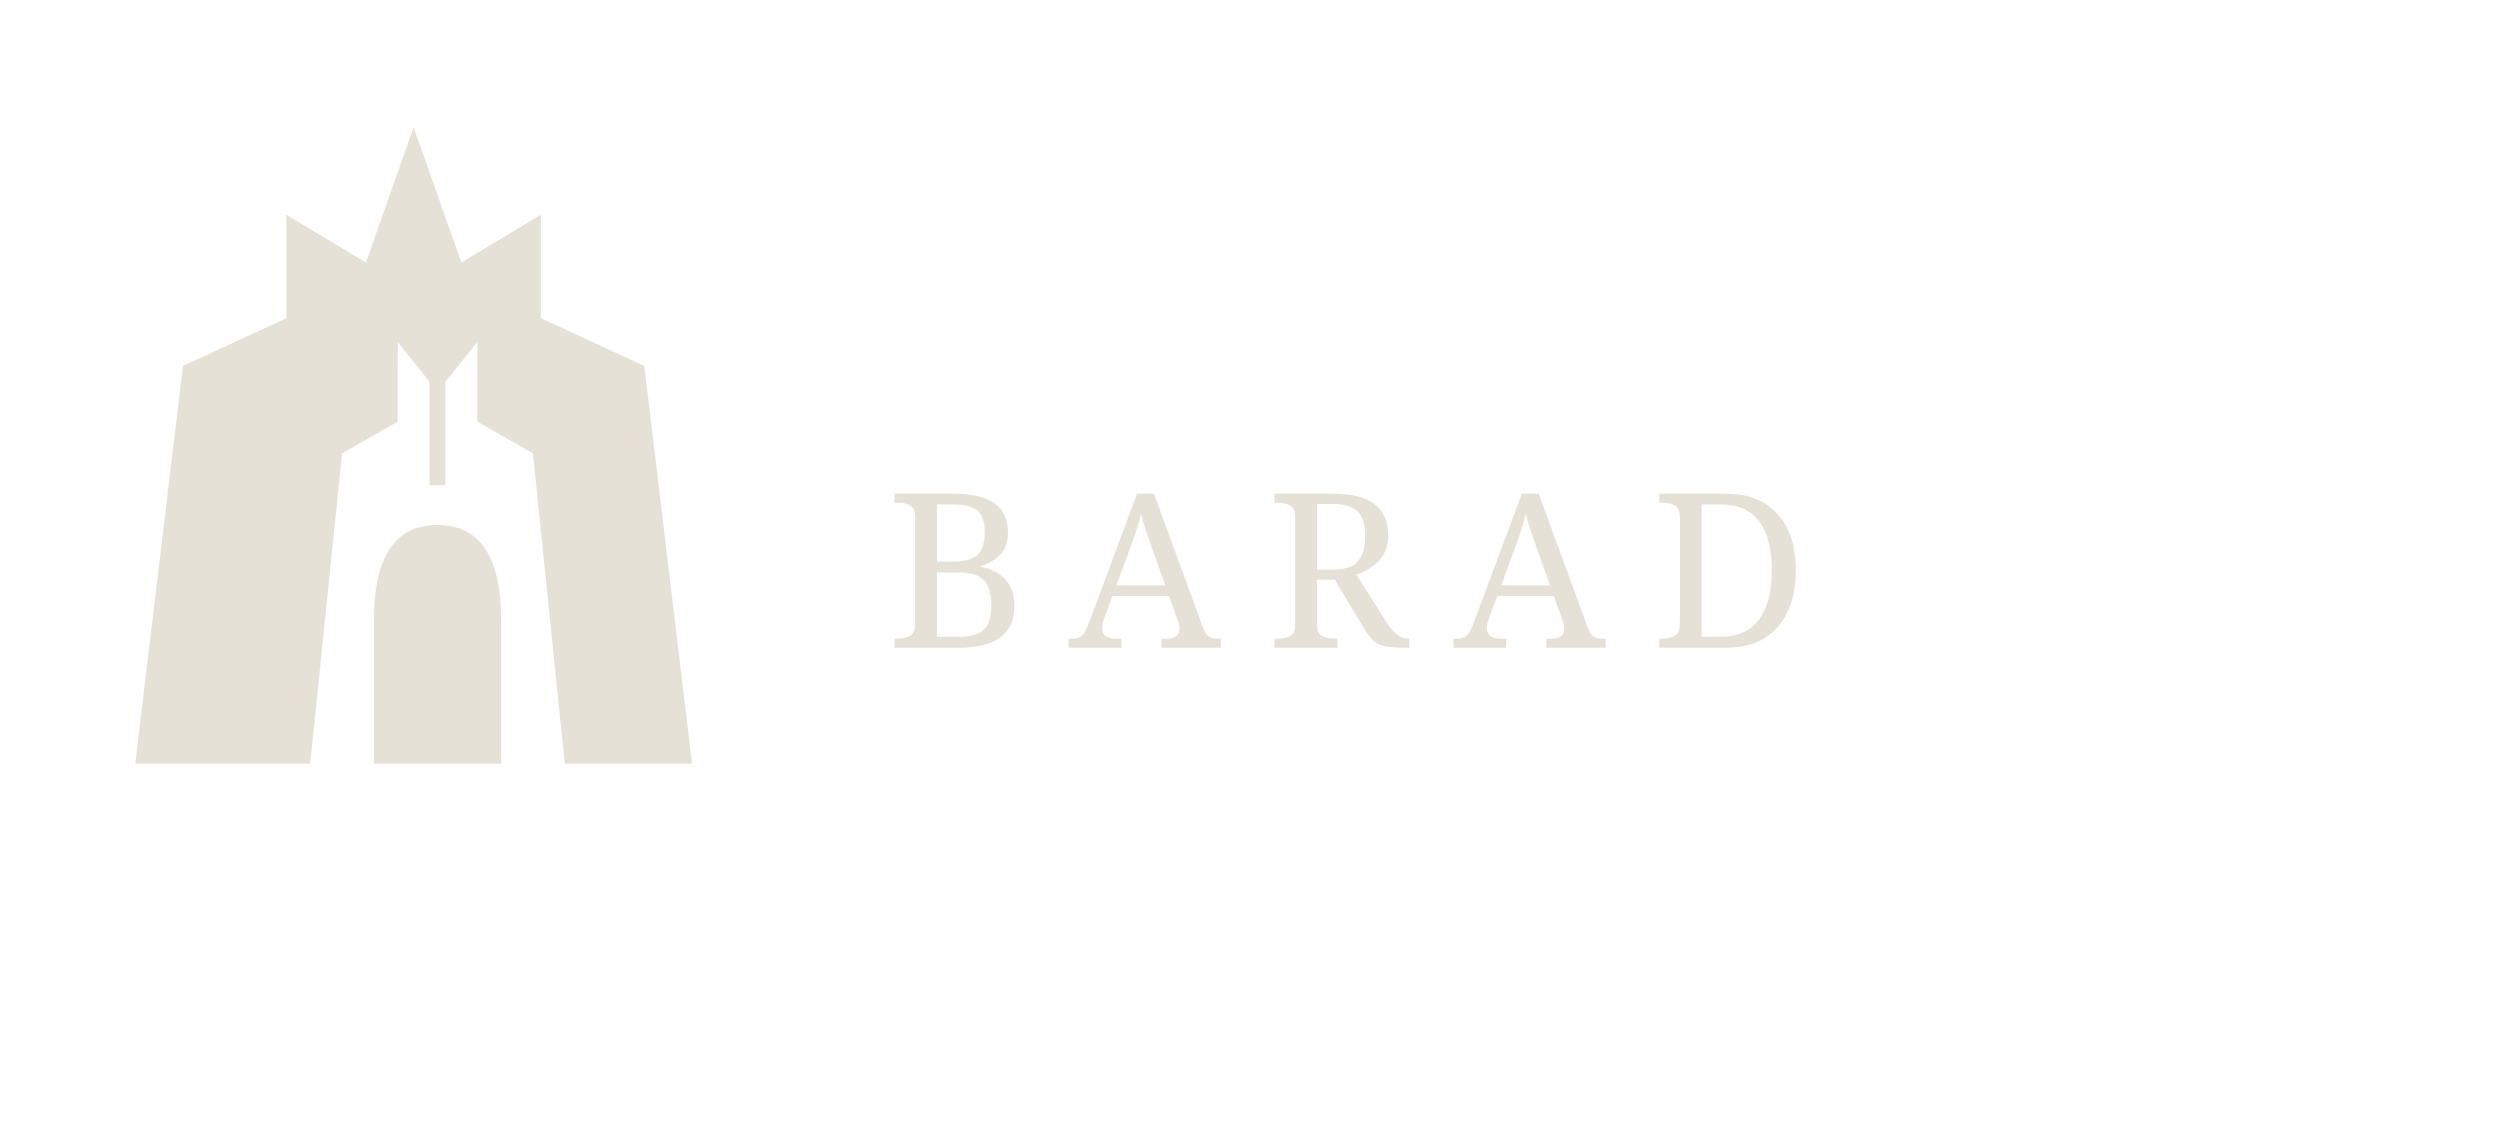
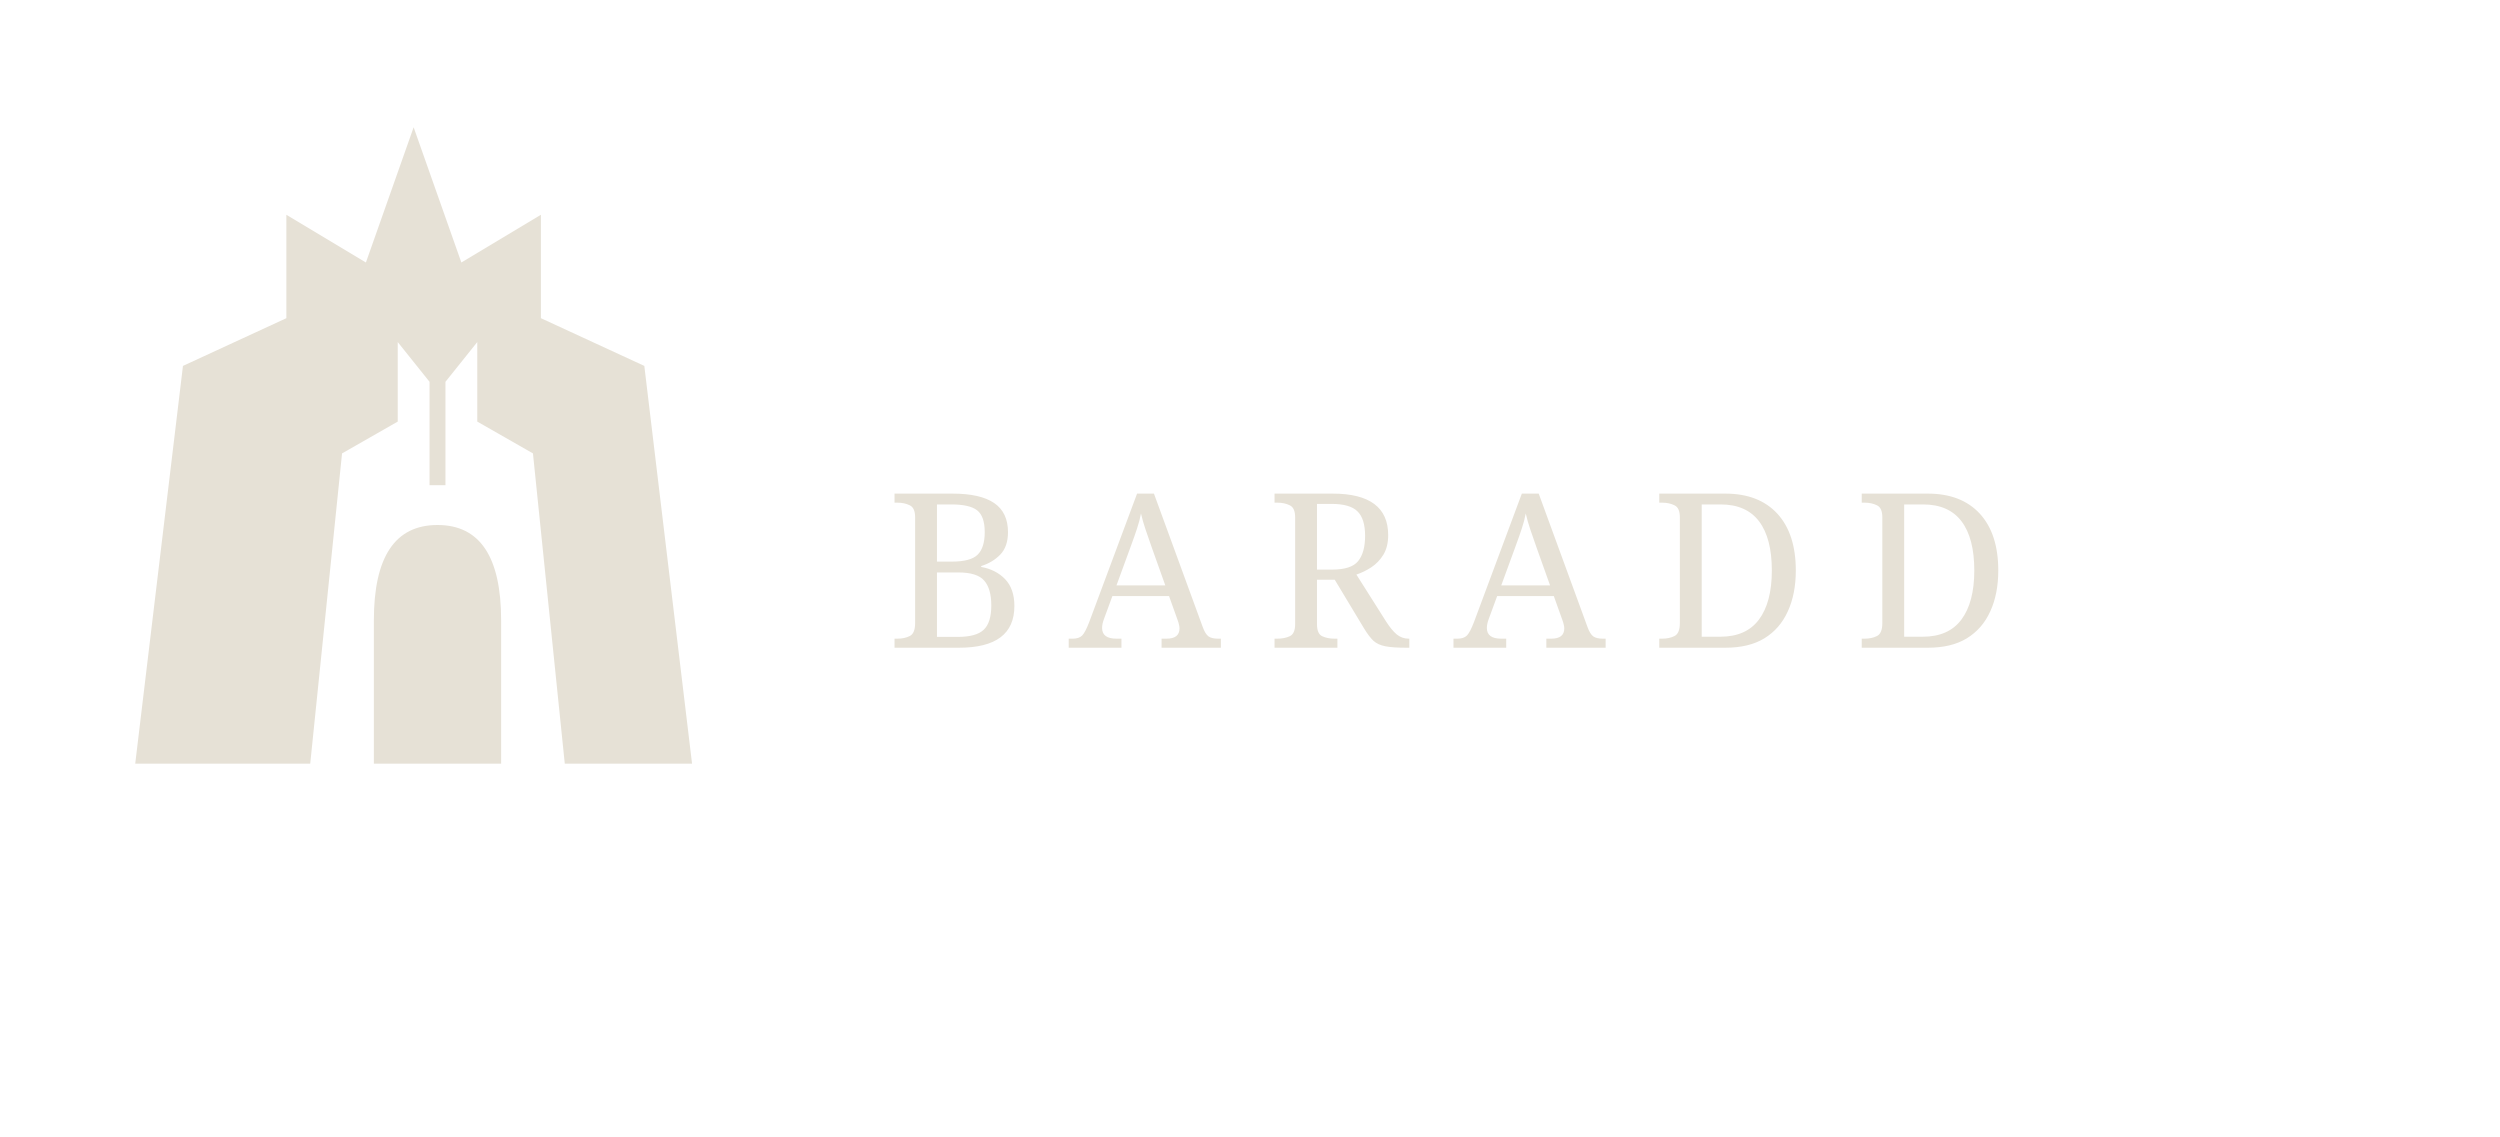
<svg xmlns="http://www.w3.org/2000/svg" width="1320" height="600" viewBox="0 0 220 100">
  <g>
    <path d="M12 88 L18 38 L31 32 L31 19 L41 25 L47 8 L53 25 L63 19 L63 32 L76 38 L82 88 L66 88 L62 49 L55 45 L55 35 L51 40 L51 53 L49 53 L49 40 L45 35 L45 45 L38 49 L34 88 Z M42 88 L42 70 Q42 58 50 58 Q58 58 58 70 L58 88 Z" transform="translate(0 0) scale(0.70) translate(5 8)" fill="#E6E1D6" fill-rule="evenodd" clip-rule="evenodd" />
-     <text x="78" y="57" fill="#E6E1D6" font-family="Cinzel, Georgia, serif" font-size="19" letter-spacing="4">BARAD</text>
+     <text x="78" y="57" fill="#E6E1D6" font-family="Cinzel, Georgia, serif" font-size="19" letter-spacing="4">BARADD</text>
  </g>
</svg>
